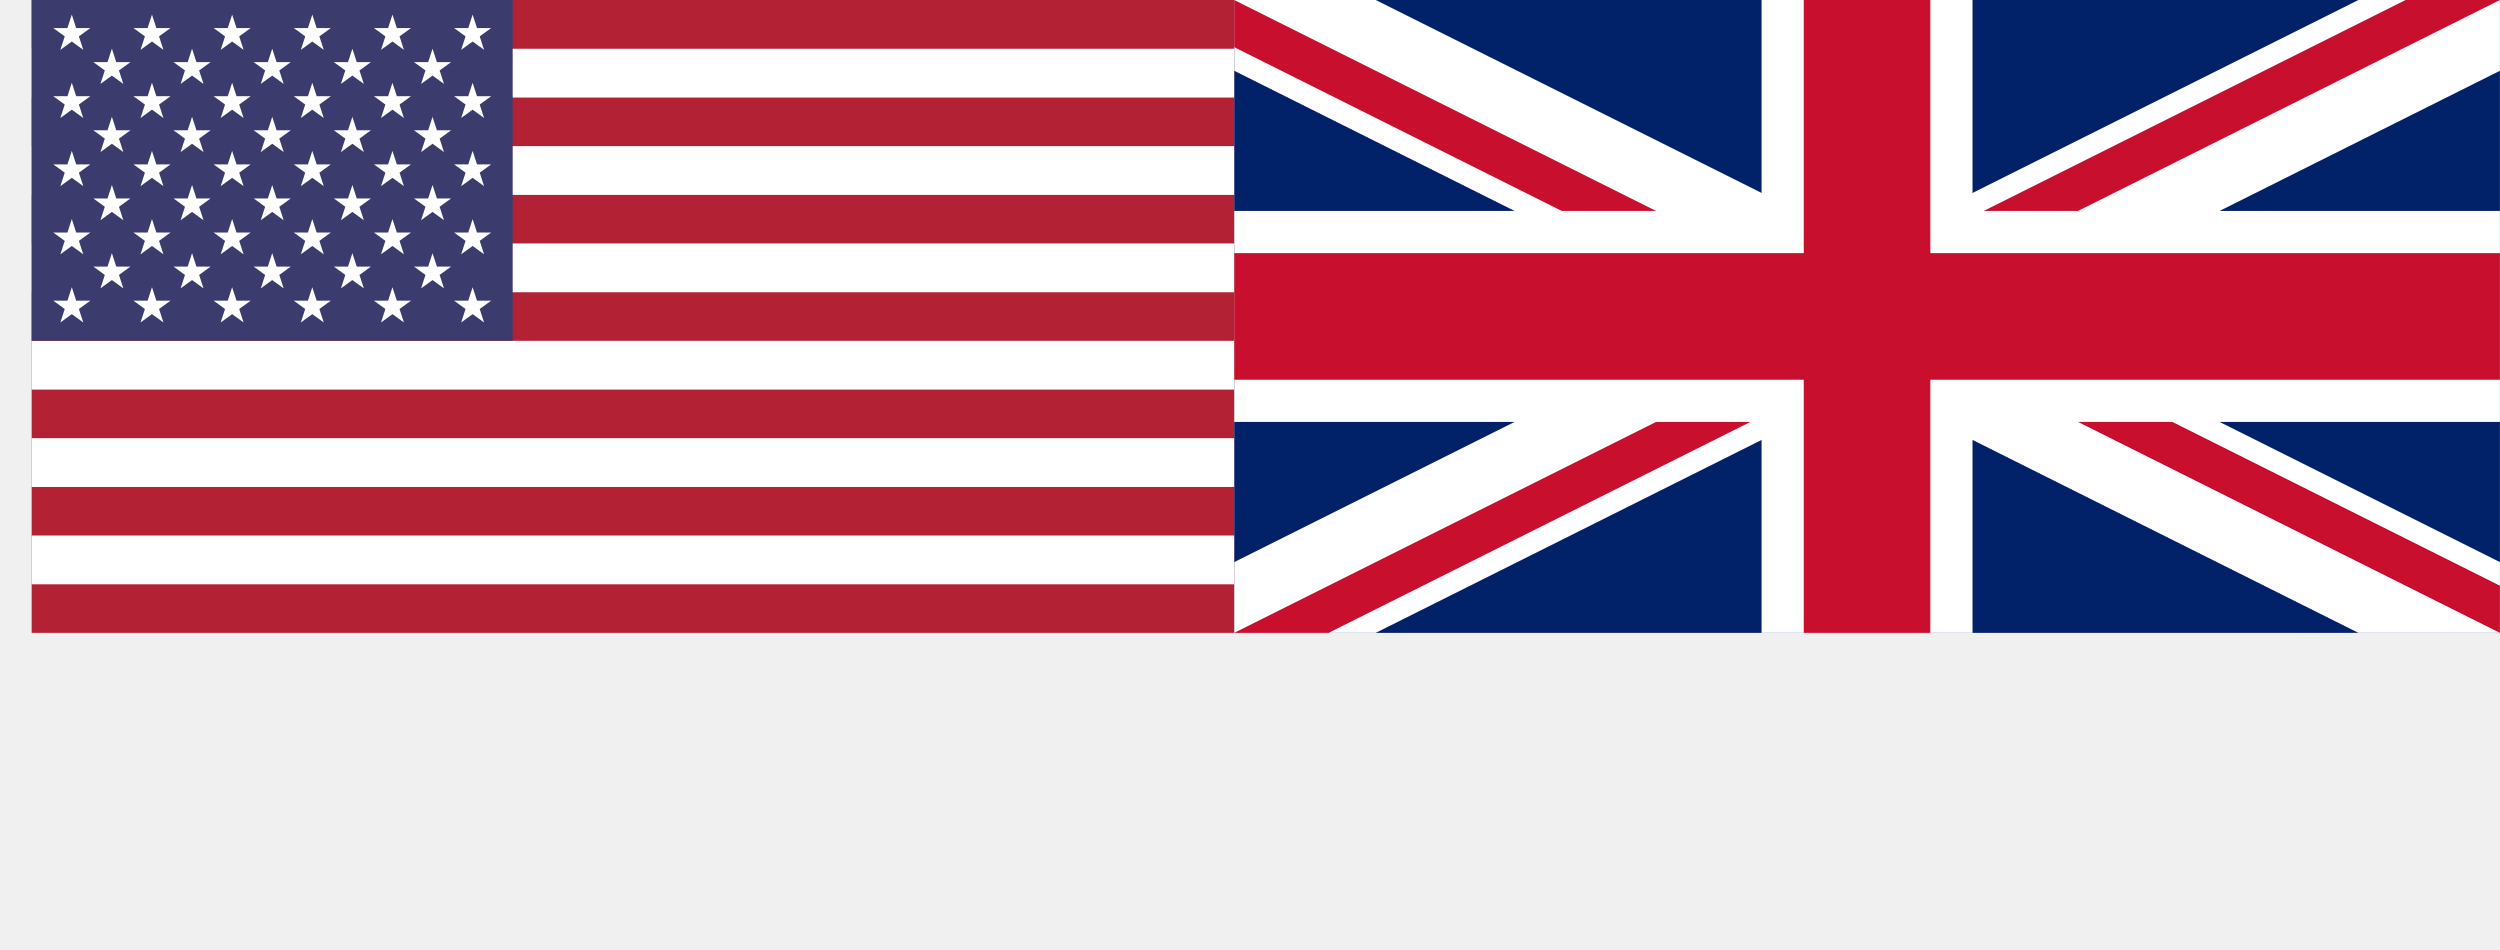
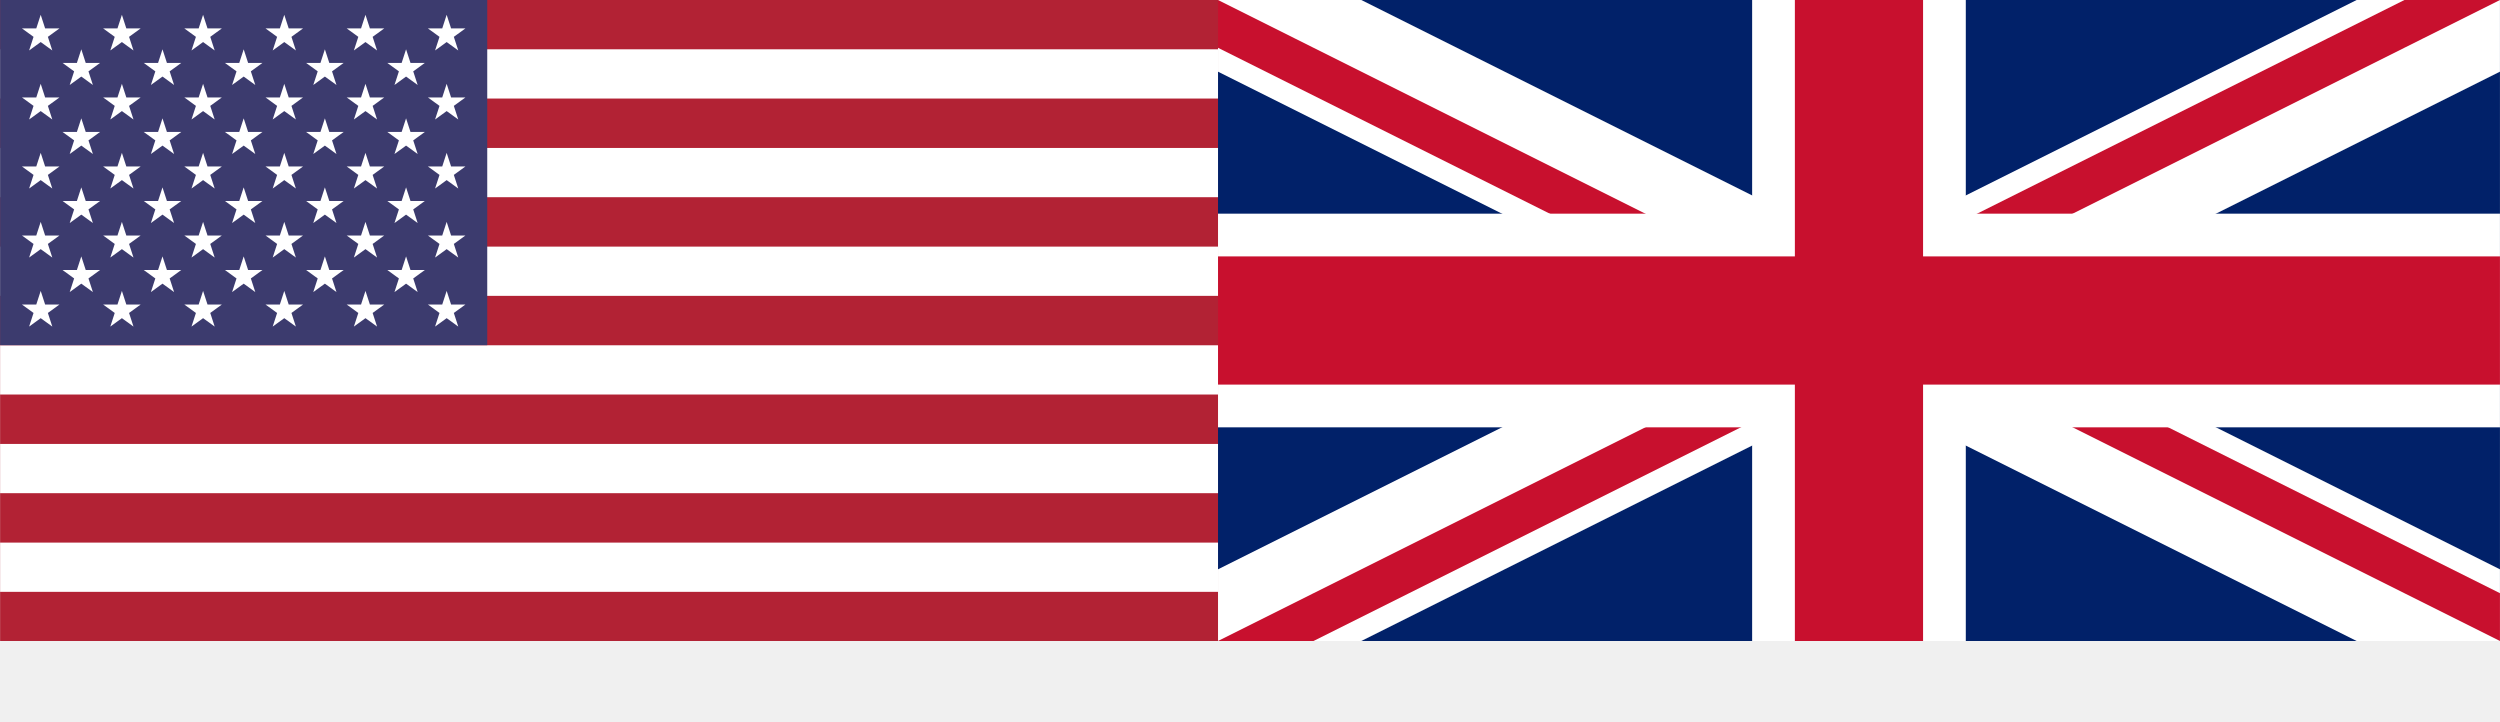
- <svg xmlns="http://www.w3.org/2000/svg" xmlns:xlink="http://www.w3.org/1999/xlink" width="39.5" height="15" viewBox="0 0 10.451 3.969" version="1.1" id="svg4027">
+ <svg xmlns="http://www.w3.org/2000/svg" xmlns:xlink="http://www.w3.org/1999/xlink" width="52" height="15" viewBox="0 0 13.758 3.969" version="1.1" id="svg4027">
  <defs id="defs4021">
    <clipPath id="s">
      <path d="M 0,0 V 30 H 60 V 0 Z" id="path3887" />
    </clipPath>
    <clipPath id="t">
      <path d="m 30,15 h 30 v 15 z m 0,0 V 30 H 0 Z m 0,0 H 0 V 0 Z m 0,0 V 0 h 30 z" id="path3890" />
    </clipPath>
  </defs>
  <g id="layer1" transform="translate(0,-293.0312)">
-     <g clip-path="url(#s)" id="g3903" transform="matrix(0.08819444,0,0,0.08819429,5.159375,293.0312)">
+     <g clip-path="url(#s)" id="g3903" transform="matrix(0.1175928,0,0,0.1175926,6.70279,293.0312)">
      <path d="M 0,0 V 30 H 60 V 0 Z" id="path3893" style="fill:#012169" />
      <path d="M 0,0 60,30 M 60,0 0,30" id="path3895" style="stroke:#ffffff;stroke-width:6" />
      <path d="M 0,0 60,30 M 60,0 0,30" clip-path="url(#t)" id="path3897" style="stroke:#c8102e;stroke-width:4" />
      <path d="M 30,0 V 30 M 0,15 h 60" id="path3899" style="stroke:#ffffff;stroke-width:10" />
      <path d="M 30,0 V 30 M 0,15 h 60" id="path3901" style="stroke:#c8102e;stroke-width:6" />
    </g>
-     <rect width="5.027" height="2.646" id="rect3982" x="0.132" y="293.031" style="fill:#b22234;stroke-width:0.001" />
-     <path d="M 0.132,293.337 H 5.159 m 0,0.407 H 0.132 m 0,0.407 H 5.159 m 0,0.407 H 0.132 m 0,0.407 H 5.159 m 0,0.407 H 0.132" id="path3984" style="stroke:#ffffff;stroke-width:0.204" />
-     <rect width="2.011" height="1.425" id="rect3986" x="0.132" y="293.031" style="fill:#3c3b6e;stroke-width:0.001" />
-     <g id="g4011" transform="matrix(6.7841595e-4,0,0,6.7841479e-4,0.1322917,293.0312)" style="fill:#ffffff">
+     <rect width="6.703" height="3.528" id="rect3982" x="4.8145114e-07" y="293.031" style="fill:#b22234;stroke-width:0.001" />
+     <path d="m 0,293.438 h 6.703 m 0,0.543 H 0 m 0,0.543 h 6.703 m 0,0.543 H 0 m 0,0.543 h 6.703 m 0,0.543 H 0" id="path3984" style="stroke:#ffffff;stroke-width:0.271" />
+     <rect width="2.681" height="1.9" id="rect3986" x="4.8145114e-07" y="293.031" style="fill:#3c3b6e;stroke-width:0.001" />
+     <g id="g4011" transform="matrix(9.0455618e-4,0,0,9.0455463e-4,0,293.0312)" style="fill:#ffffff">
      <g id="s18">
        <g id="s9">
          <g id="s5">
            <g id="s4">
              <path id="s-3" d="M 247,90 317.534,307.082 132.873,172.918 H 361.127 L 176.466,307.082 Z" />
              <use xlink:href="#s-3" y="420" id="use3989" x="0" width="100%" height="100%" />
              <use xlink:href="#s-3" y="840" id="use3991" x="0" width="100%" height="100%" />
              <use xlink:href="#s-3" y="1260" id="use3993" x="0" width="100%" height="100%" />
            </g>
            <use xlink:href="#s-3" y="1680" id="use3996" x="0" width="100%" height="100%" />
          </g>
          <use xlink:href="#s4" x="247" y="210" id="use3999" width="100%" height="100%" />
        </g>
        <use xlink:href="#s9" x="494" id="use4002" y="0" width="100%" height="100%" />
      </g>
      <use xlink:href="#s18" x="988" id="use4005" y="0" width="100%" height="100%" />
      <use xlink:href="#s9" x="1976" id="use4007" y="0" width="100%" height="100%" />
      <use xlink:href="#s5" x="2470" id="use4009" y="0" width="100%" height="100%" />
    </g>
  </g>
</svg>
